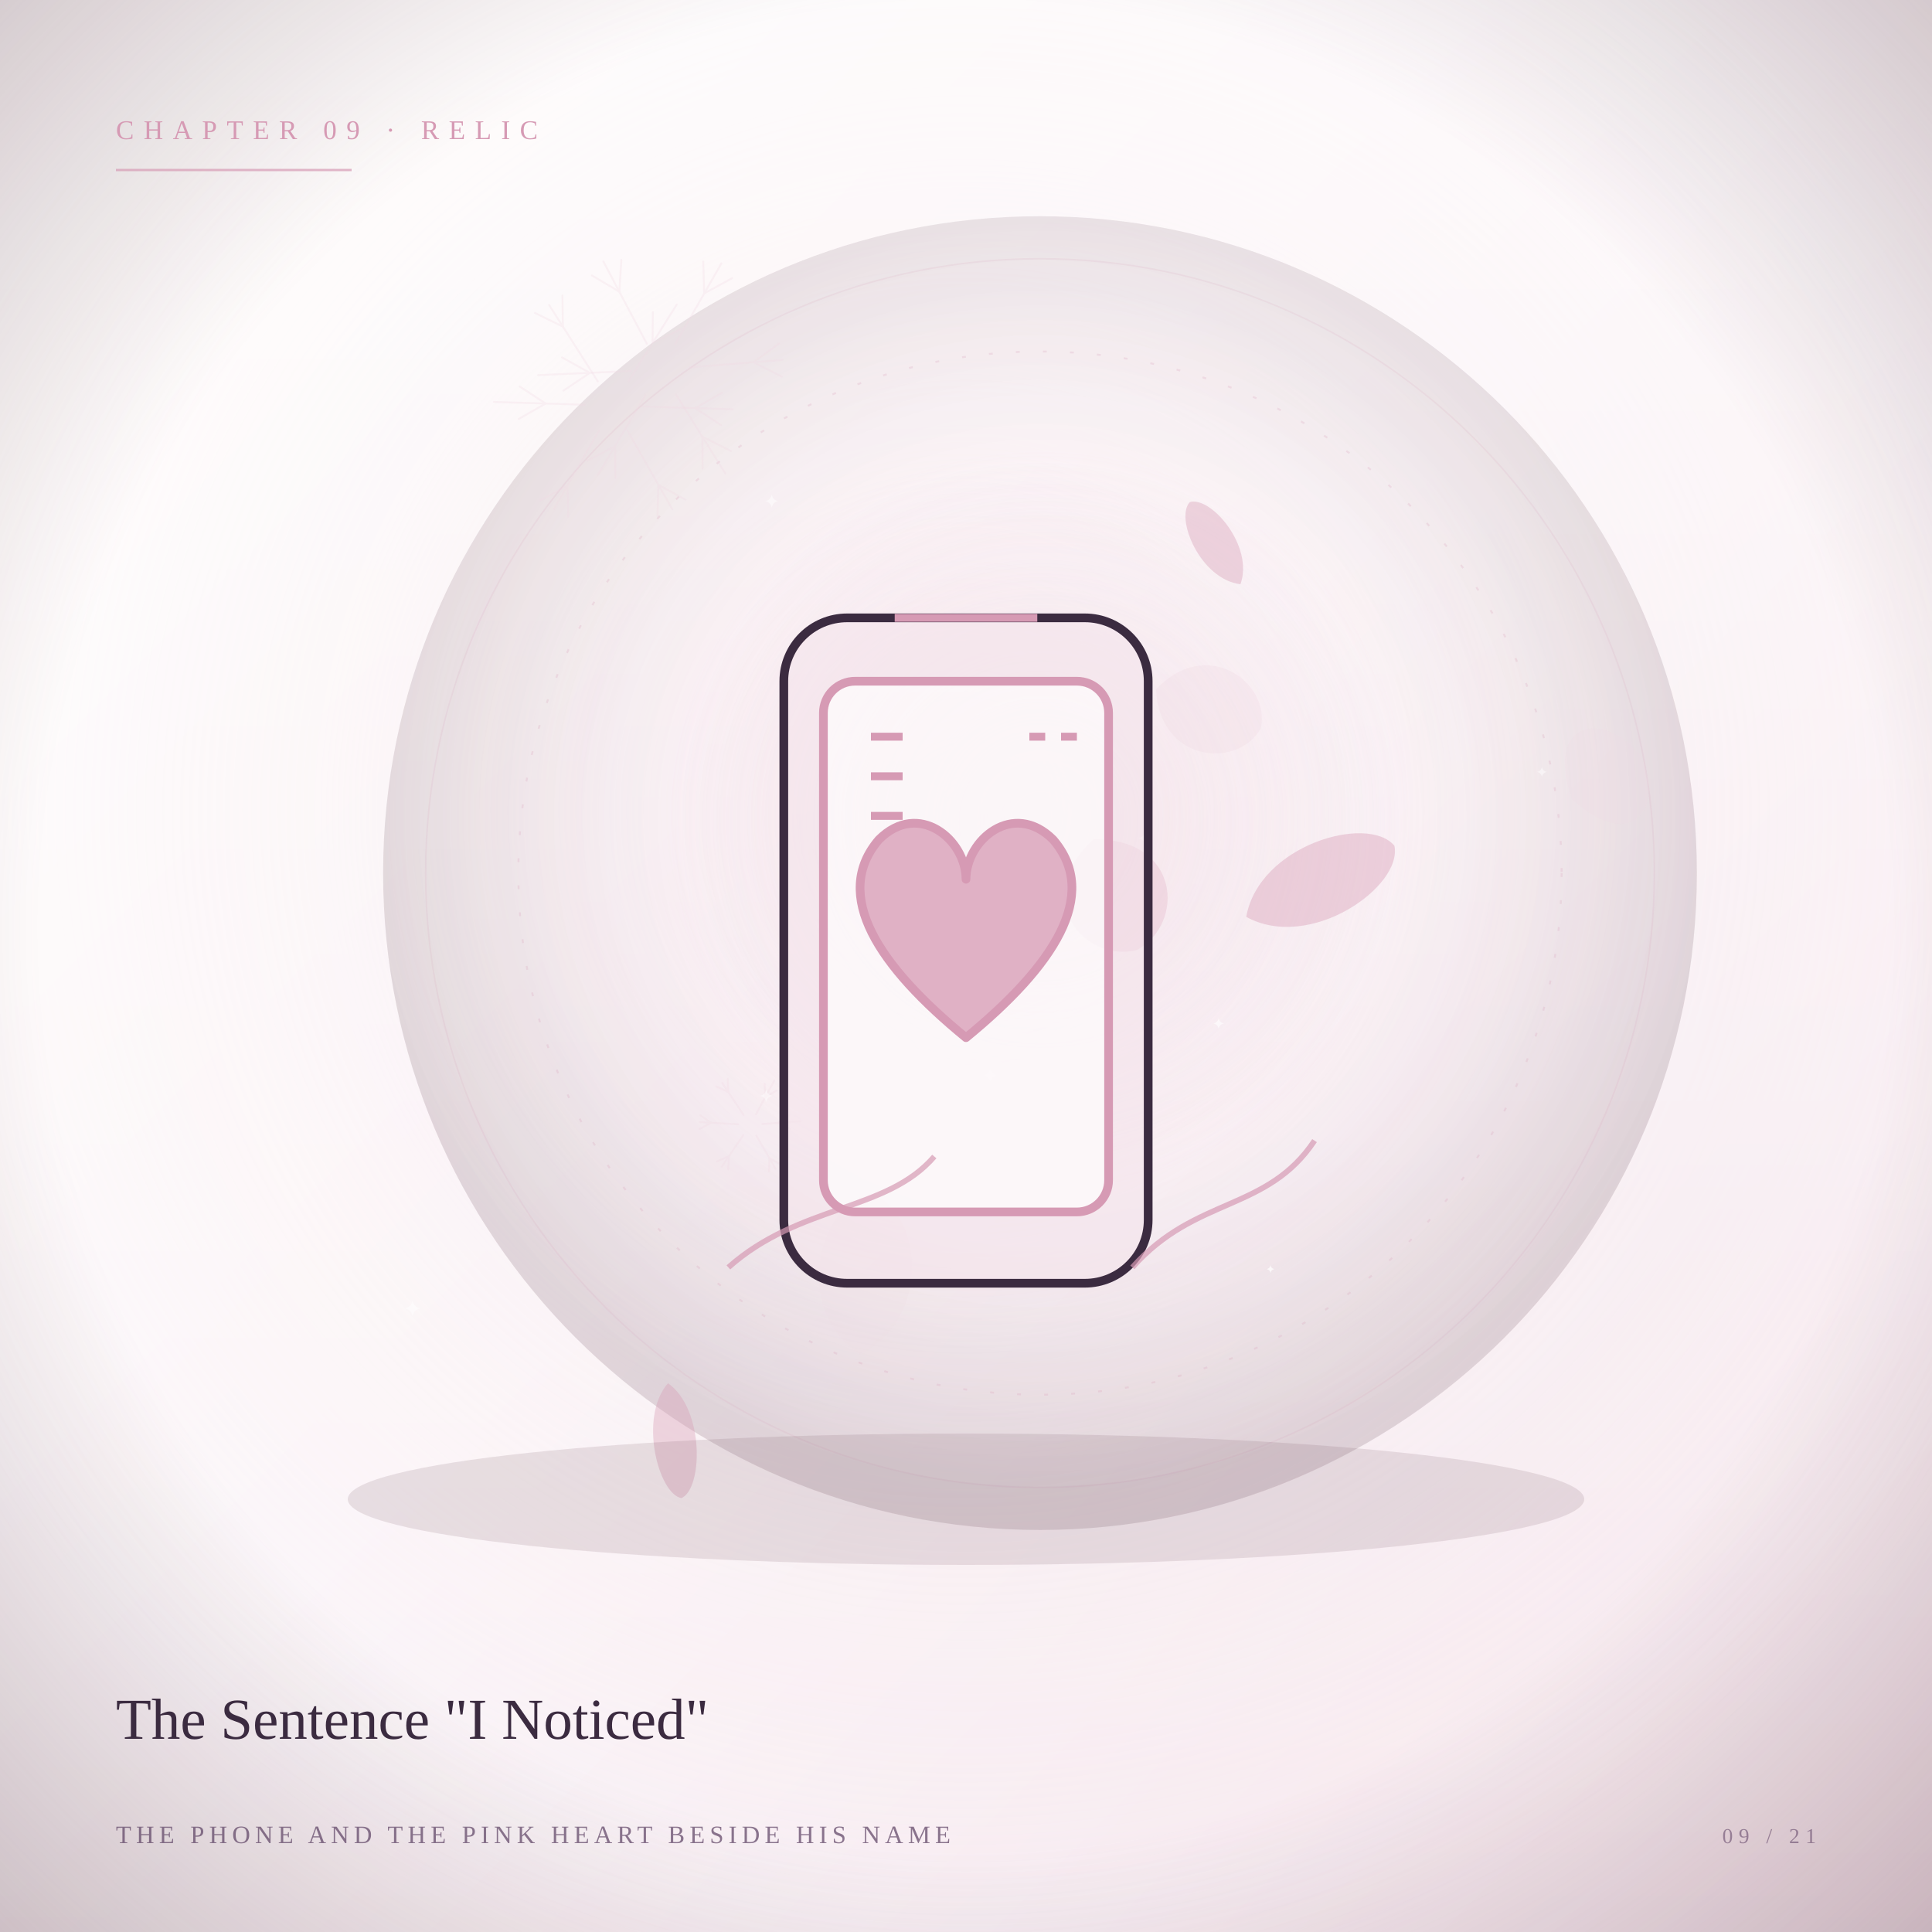
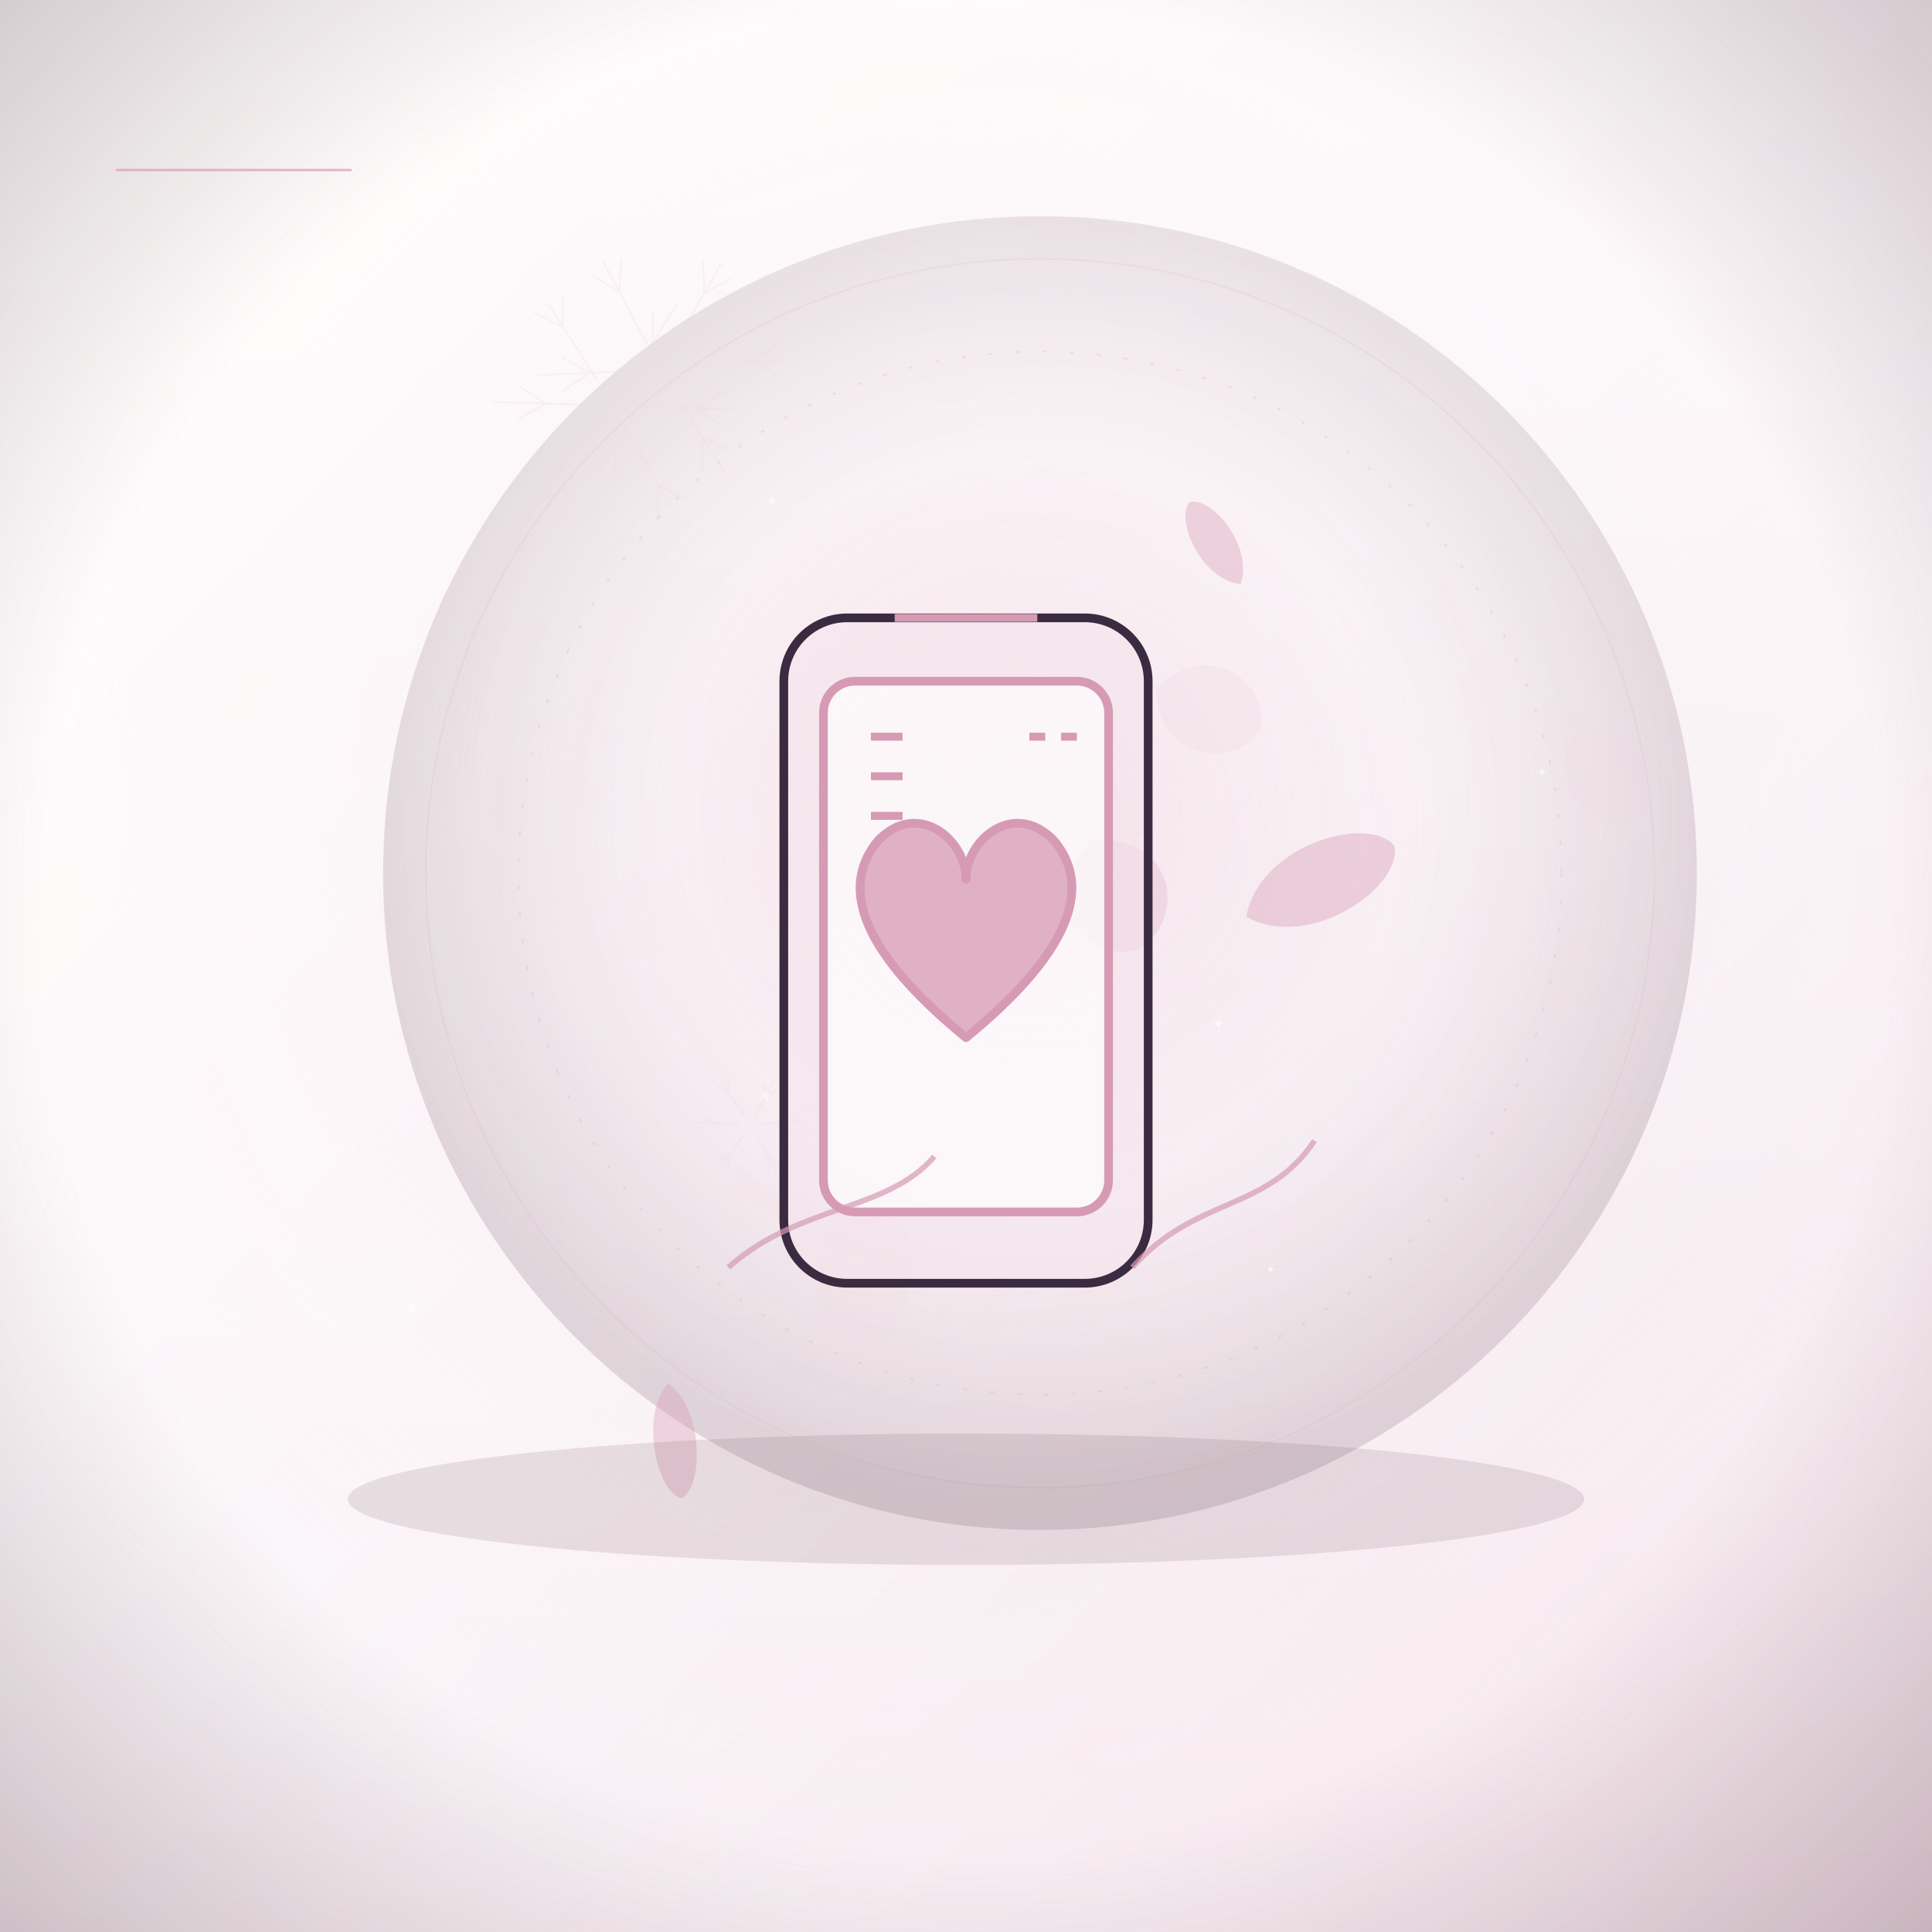
<svg xmlns="http://www.w3.org/2000/svg" viewBox="0 0 1000 1000" width="1000" height="1000" role="img" aria-labelledby="r9-title r9-desc">
  <defs>
    <linearGradient id="r9-bg" x1="0" y1="0" x2="1" y2="1">
      <stop offset="0" stop-color="#FFFDFB" />
      <stop offset="0.48" stop-color="rgb(251, 245, 248)" />
      <stop offset="1" stop-color="rgb(244, 227, 234)" />
    </linearGradient>
    <radialGradient id="r9-halo" cx="50%" cy="42%" r="62%">
      <stop offset="0" stop-color="rgb(235, 205, 218)" stop-opacity="0.7" />
      <stop offset="0.55" stop-color="rgb(247, 235, 240)" stop-opacity="0.24" />
      <stop offset="1" stop-color="rgb(251, 245, 248)" stop-opacity="0" />
    </radialGradient>
    <linearGradient id="r9-accent" x1="0" y1="0" x2="0.9" y2="1">
      <stop offset="0" stop-color="rgb(222, 174, 195)" />
      <stop offset="0.55" stop-color="#D69AB4" />
      <stop offset="1" stop-color="rgb(175, 126, 148)" />
    </linearGradient>
    <linearGradient id="r9-veil" x1="0" y1="0" x2="0" y2="1">
      <stop offset="0" stop-color="#FFFFFF" stop-opacity="0.88" />
      <stop offset="0.55" stop-color="#FFFFFF" stop-opacity="0.4" />
      <stop offset="1" stop-color="#FFFFFF" stop-opacity="0.08" />
    </linearGradient>
    <radialGradient id="r9-spot" cx="50%" cy="46%" r="52%">
      <stop offset="0" stop-color="rgb(244, 227, 234)" stop-opacity="0.58" />
      <stop offset="0.55" stop-color="rgb(249, 241, 245)" stop-opacity="0.16" />
      <stop offset="1" stop-color="rgb(107, 77, 90)" stop-opacity="0.24" />
    </radialGradient>
    <radialGradient id="r9-vignette" cx="50%" cy="48%" r="72%">
      <stop offset="0" stop-color="rgb(107, 77, 90)" stop-opacity="0" />
      <stop offset="0.66" stop-color="rgb(107, 77, 90)" stop-opacity="0" />
      <stop offset="1" stop-color="rgb(107, 77, 90)" stop-opacity="0.32" />
    </radialGradient>
    <filter id="r9-blur" x="-30%" y="-30%" width="160%" height="160%">
      <feGaussianBlur stdDeviation="26" />
    </filter>
    <filter id="r9-soft" x="-20%" y="-20%" width="140%" height="140%">
      <feGaussianBlur stdDeviation="4" />
    </filter>
    <filter id="r9-shadow" x="-30%" y="-30%" width="160%" height="160%">
      <feDropShadow dx="0" dy="10" stdDeviation="14" flood-color="rgb(96, 69, 81)" flood-opacity="0.22" />
    </filter>
  </defs>
  <rect width="1000" height="1000" fill="url(#r9-bg)" />
  <rect width="1000" height="1000" fill="url(#r9-halo)" />
  <rect width="1000" height="1000" fill="url(#r9-veil)" opacity="0.5" />
  <circle cx="538.3" cy="451.92" r="340" fill="url(#r9-spot)" opacity="0.78" />
  <circle cx="538.3" cy="451.92" r="270" fill="none" stroke="#D69AB4" stroke-width="1" opacity="0.22" stroke-dasharray="2 12" />
  <circle cx="538.3" cy="451.92" r="318" fill="none" stroke="#D69AB4" stroke-width="0.8" opacity="0.14" />
  <rect width="1000" height="1000" fill="url(#r9-vignette)" />
  <path d="M0 0 C -16.35 -12.99 -11.02 -46.96 0 -49.95 C 11.02 -46.96 16.35 -12.99 0 0 Z" transform="translate(642.06 302.4) rotate(328.34)" fill="#D69AB4" opacity="0.381" />
  <path d="M0 0 C -42.48 -10.89 -28.65 -39.37 0 -41.89 C 28.65 -39.37 42.48 -10.89 0 0 Z" transform="translate(813.57 413.58) rotate(56.69)" fill="rgb(239, 215, 225)" opacity="0.183" />
  <path d="M0 0 C -17.28 -15.57 -11.65 -56.31 0 -59.9 C 11.65 -56.31 17.28 -15.57 0 0 Z" transform="translate(345.77 715.94) rotate(173.35)" fill="#D69AB4" opacity="0.369" />
  <path d="M0 0 C -35.28 -15.05 -23.8 -54.4 0 -57.87 C 23.8 -54.4 35.28 -15.05 0 0 Z" transform="translate(598.35 356.82) rotate(110.26)" fill="rgb(239, 215, 225)" opacity="0.311" />
  <path d="M0 0 C -41.99 -16.02 -28.32 -57.91 0 -61.6 C 28.32 -57.91 41.99 -16.02 0 0 Z" transform="translate(566.05 434.37) rotate(158.61)" fill="#D69AB4" opacity="0.223" />
  <path d="M0 0 C -37.78 -21.59 -25.48 -78.07 0 -83.05 C 25.48 -78.07 37.78 -21.59 0 0 Z" transform="translate(444.86 700.9) rotate(4.17)" fill="rgb(239, 215, 225)" opacity="0.163" />
  <path d="M0 0 C -30.81 -22.12 -20.78 -79.97 0 -85.07 C 20.78 -79.97 30.81 -22.12 0 0 Z" transform="translate(645.06 474.59) rotate(64.36)" fill="#D69AB4" opacity="0.396" />
  <g stroke="rgb(239, 217, 227)" stroke-width="1" opacity="0.28" stroke-linecap="round">
    <line x1="357.06" y1="190.13" x2="405.09" y2="186.27" />
    <line x1="389.97" y1="187.49" x2="403.29" y2="177.77" />
    <line x1="389.97" y1="187.49" x2="404.67" y2="194.95" />
    <line x1="349.95" y1="204.26" x2="375.45" y2="245.14" />
    <line x1="363.54" y1="226.05" x2="378.29" y2="233.41" />
    <line x1="363.54" y1="226.05" x2="363.67" y2="242.53" />
    <line x1="334.11" y1="204.42" x2="309.46" y2="245.82" />
    <line x1="318.34" y1="230.91" x2="318.55" y2="247.39" />
    <line x1="318.34" y1="230.91" x2="303.75" y2="238.57" />
    <line x1="326.7" y1="192.03" x2="278.57" y2="194.16" />
    <line x1="305.29" y1="192.98" x2="291.64" y2="202.21" />
    <line x1="305.29" y1="192.98" x2="290.87" y2="184.99" />
    <line x1="334.79" y1="177.9" x2="312.28" y2="135.3" />
    <line x1="320.57" y1="150.98" x2="306.39" y2="142.59" />
    <line x1="320.57" y1="150.98" x2="321.62" y2="134.54" />
    <line x1="349.46" y1="178.15" x2="373.4" y2="136.34" />
    <line x1="364.49" y1="151.89" x2="364" y2="135.41" />
    <line x1="364.49" y1="151.89" x2="378.95" y2="143.98" />
  </g>
  <g stroke="rgb(239, 217, 227)" stroke-width="1" opacity="0.28" stroke-linecap="round">
    <line x1="394.58" y1="581.81" x2="414.43" y2="580.35" />
    <line x1="402.94" y1="581.19" x2="408.47" y2="577.22" />
    <line x1="402.94" y1="581.19" x2="408.99" y2="584.32" />
    <line x1="391.45" y1="587.71" x2="401.4" y2="604.95" />
    <line x1="398.25" y1="599.5" x2="404.23" y2="602.75" />
    <line x1="398.25" y1="599.5" x2="398.07" y2="606.3" />
    <line x1="384.77" y1="587.46" x2="373.55" y2="603.9" />
    <line x1="377.29" y1="598.41" x2="376.96" y2="605.21" />
    <line x1="377.29" y1="598.41" x2="371.08" y2="601.2" />
    <line x1="382.04" y1="581.92" x2="362.16" y2="580.81" />
    <line x1="368.05" y1="581.14" x2="362.06" y2="584.37" />
    <line x1="368.05" y1="581.14" x2="362.45" y2="577.26" />
    <line x1="384.83" y1="577.03" x2="373.79" y2="560.47" />
    <line x1="376.93" y1="565.18" x2="370.75" y2="562.32" />
    <line x1="376.93" y1="565.18" x2="376.67" y2="558.37" />
    <line x1="391.31" y1="576.74" x2="400.79" y2="559.24" />
    <line x1="396.13" y1="567.84" x2="395.76" y2="561.04" />
    <line x1="396.13" y1="567.84" x2="402.02" y2="564.43" />
  </g>
  <g stroke="rgb(239, 217, 227)" stroke-width="1" opacity="0.28" stroke-linecap="round">
    <line x1="332.24" y1="210.4" x2="379.15" y2="211.83" />
    <line x1="359.81" y1="211.24" x2="373.75" y2="203.27" />
    <line x1="359.81" y1="211.24" x2="373.24" y2="220.05" />
    <line x1="324.76" y1="222.83" x2="348.01" y2="263.61" />
    <line x1="340.79" y1="250.94" x2="354.86" y2="258.67" />
    <line x1="340.79" y1="250.94" x2="340.28" y2="266.99" />
    <line x1="310.05" y1="222.81" x2="286.71" y2="263.54" />
    <line x1="293.69" y1="251.37" x2="294.16" y2="267.42" />
    <line x1="293.69" y1="251.37" x2="279.6" y2="259.07" />
    <line x1="302.6" y1="209.49" x2="255.68" y2="208.04" />
    <line x1="282.43" y1="208.87" x2="268.49" y2="216.84" />
    <line x1="282.43" y1="208.87" x2="269.01" y2="200.06" />
    <line x1="309.45" y1="197.45" x2="284.23" y2="157.86" />
    <line x1="291.36" y1="169.05" x2="276.93" y2="162.01" />
    <line x1="291.36" y1="169.05" x2="291.09" y2="152.99" />
    <line x1="325.3" y1="197.4" x2="350.27" y2="157.65" />
    <line x1="337.75" y1="177.58" x2="337.93" y2="161.52" />
    <line x1="337.75" y1="177.58" x2="352.14" y2="170.45" />
  </g>
  <path d="M 798.09 396.99 Q 798.5 399.13 800.65 399.54 Q 798.5 399.95 798.09 402.09 Q 797.69 399.95 795.54 399.54 Q 797.69 399.13 798.09 396.99 Z" fill="#FFFFFF" opacity="0.485" />
  <path d="M 399.45 256.03 Q 399.99 258.86 402.82 259.4 Q 399.99 259.93 399.45 262.76 Q 398.91 259.93 396.09 259.4 Q 398.91 258.86 399.45 256.03 Z" fill="#FFFFFF" opacity="0.499" />
  <path d="M 593 430 Q 593.62 433.25 596.87 433.87 Q 593.62 434.49 593 437.74 Q 592.38 434.49 589.13 433.87 Q 592.38 433.25 593 430 Z" fill="#FFFFFF" opacity="0.472" />
  <path d="M 213.56 673.15 Q 214.21 676.55 217.62 677.2 Q 214.21 677.85 213.56 681.26 Q 212.92 677.85 209.51 677.2 Q 212.92 676.55 213.56 673.15 Z" fill="#FFFFFF" opacity="0.468" />
  <path d="M 512.56 552.99 Q 513.13 555.97 516.11 556.54 Q 513.13 557.1 512.56 560.08 Q 511.99 557.1 509.01 556.54 Q 511.99 555.97 512.56 552.99 Z" fill="#FFFFFF" opacity="0.595" />
  <path d="M 594.46 637.23 Q 594.76 638.83 596.36 639.14 Q 594.76 639.44 594.46 641.05 Q 594.15 639.44 592.55 639.14 Q 594.15 638.83 594.46 637.23 Z" fill="#FFFFFF" opacity="0.507" />
  <path d="M 657.62 654.85 Q 657.94 656.55 659.65 656.88 Q 657.94 657.2 657.62 658.91 Q 657.29 657.2 655.58 656.88 Q 657.29 656.55 657.62 654.85 Z" fill="#FFFFFF" opacity="0.726" />
  <path d="M 396.58 564.05 Q 397.08 566.7 399.73 567.21 Q 397.08 567.71 396.58 570.36 Q 396.07 567.71 393.43 567.21 Q 396.07 566.7 396.58 564.05 Z" fill="#FFFFFF" opacity="0.467" />
  <path d="M 630.76 526.98 Q 631.2 529.3 633.52 529.74 Q 631.2 530.19 630.76 532.51 Q 630.31 530.19 627.99 529.74 Q 630.31 529.3 630.76 526.98 Z" fill="#FFFFFF" opacity="0.593" />
  <ellipse cx="500" cy="776" rx="320" ry="34" fill="rgb(124, 89, 104)" opacity="0.16" />
  <g transform="translate(500 492) scale(2.05)">
    <g stroke="#3B2B40" stroke-width="2.2" fill="none" stroke-linejoin="round">
      <rect x="-46" y="-84" width="92" height="168" rx="16" fill="rgb(244, 227, 234)" fill-opacity="0.55" />
      <rect x="-36" y="-68" width="72" height="134" rx="8" fill="#FFFFFF" fill-opacity="0.65" stroke="#D69AB4" />
      <path d="M -18,-84 L 18,-84" stroke="#D69AB4" stroke-width="2" />
      <path d="M 0,22 C -22,4 -34,-14 -22,-28 C -12,-38 0,-28 0,-18 C 0,-28 12,-38 22,-28 C 34,-14 22,4 0,22 Z" fill="#D69AB4" fill-opacity="0.75" stroke="#D69AB4" />
      <path d="M -24,-54 l 8,0 M -24,-44 l 8,0 M -24,-34 l 8,0" stroke="#D69AB4" stroke-width="2" />
      <path d="M 16,-54 l 4,0 M 24,-54 l 4,0" stroke="#D69AB4" stroke-width="2" />
      <path d="M -60,80 C -42,64 -20,66 -8,52 M 42,80 C 58,62 76,66 88,48" stroke="#D69AB4" stroke-width="1.4" opacity="0.7" />
    </g>
  </g>
  <g>
-     <text x="60" y="72" font-family="Georgia, 'Times New Roman', serif" font-size="14" letter-spacing="5" fill="#D69AB4">CHAPTER 09 · RELIC</text>
    <line x1="60" y1="88" x2="182" y2="88" stroke="#D69AB4" stroke-width="1.2" opacity="0.7" />
-     <text x="60" y="900" font-family="Georgia, 'Times New Roman', serif" font-size="30" font-weight="400" fill="#3B2B40" text-anchor="start">The Sentence "I Noticed"</text>
-     <text x="60" y="954" font-family="Georgia, 'Times New Roman', serif" font-size="13" letter-spacing="2.5" fill="#5B3F62" fill-opacity="0.7">THE PHONE AND THE PINK HEART BESIDE HIS NAME</text>
-     <text x="940" y="954" font-family="Georgia, 'Times New Roman', serif" font-size="11" letter-spacing="3" fill="#5B3F62" fill-opacity="0.55" text-anchor="end">09 / 21</text>
  </g>
</svg>
